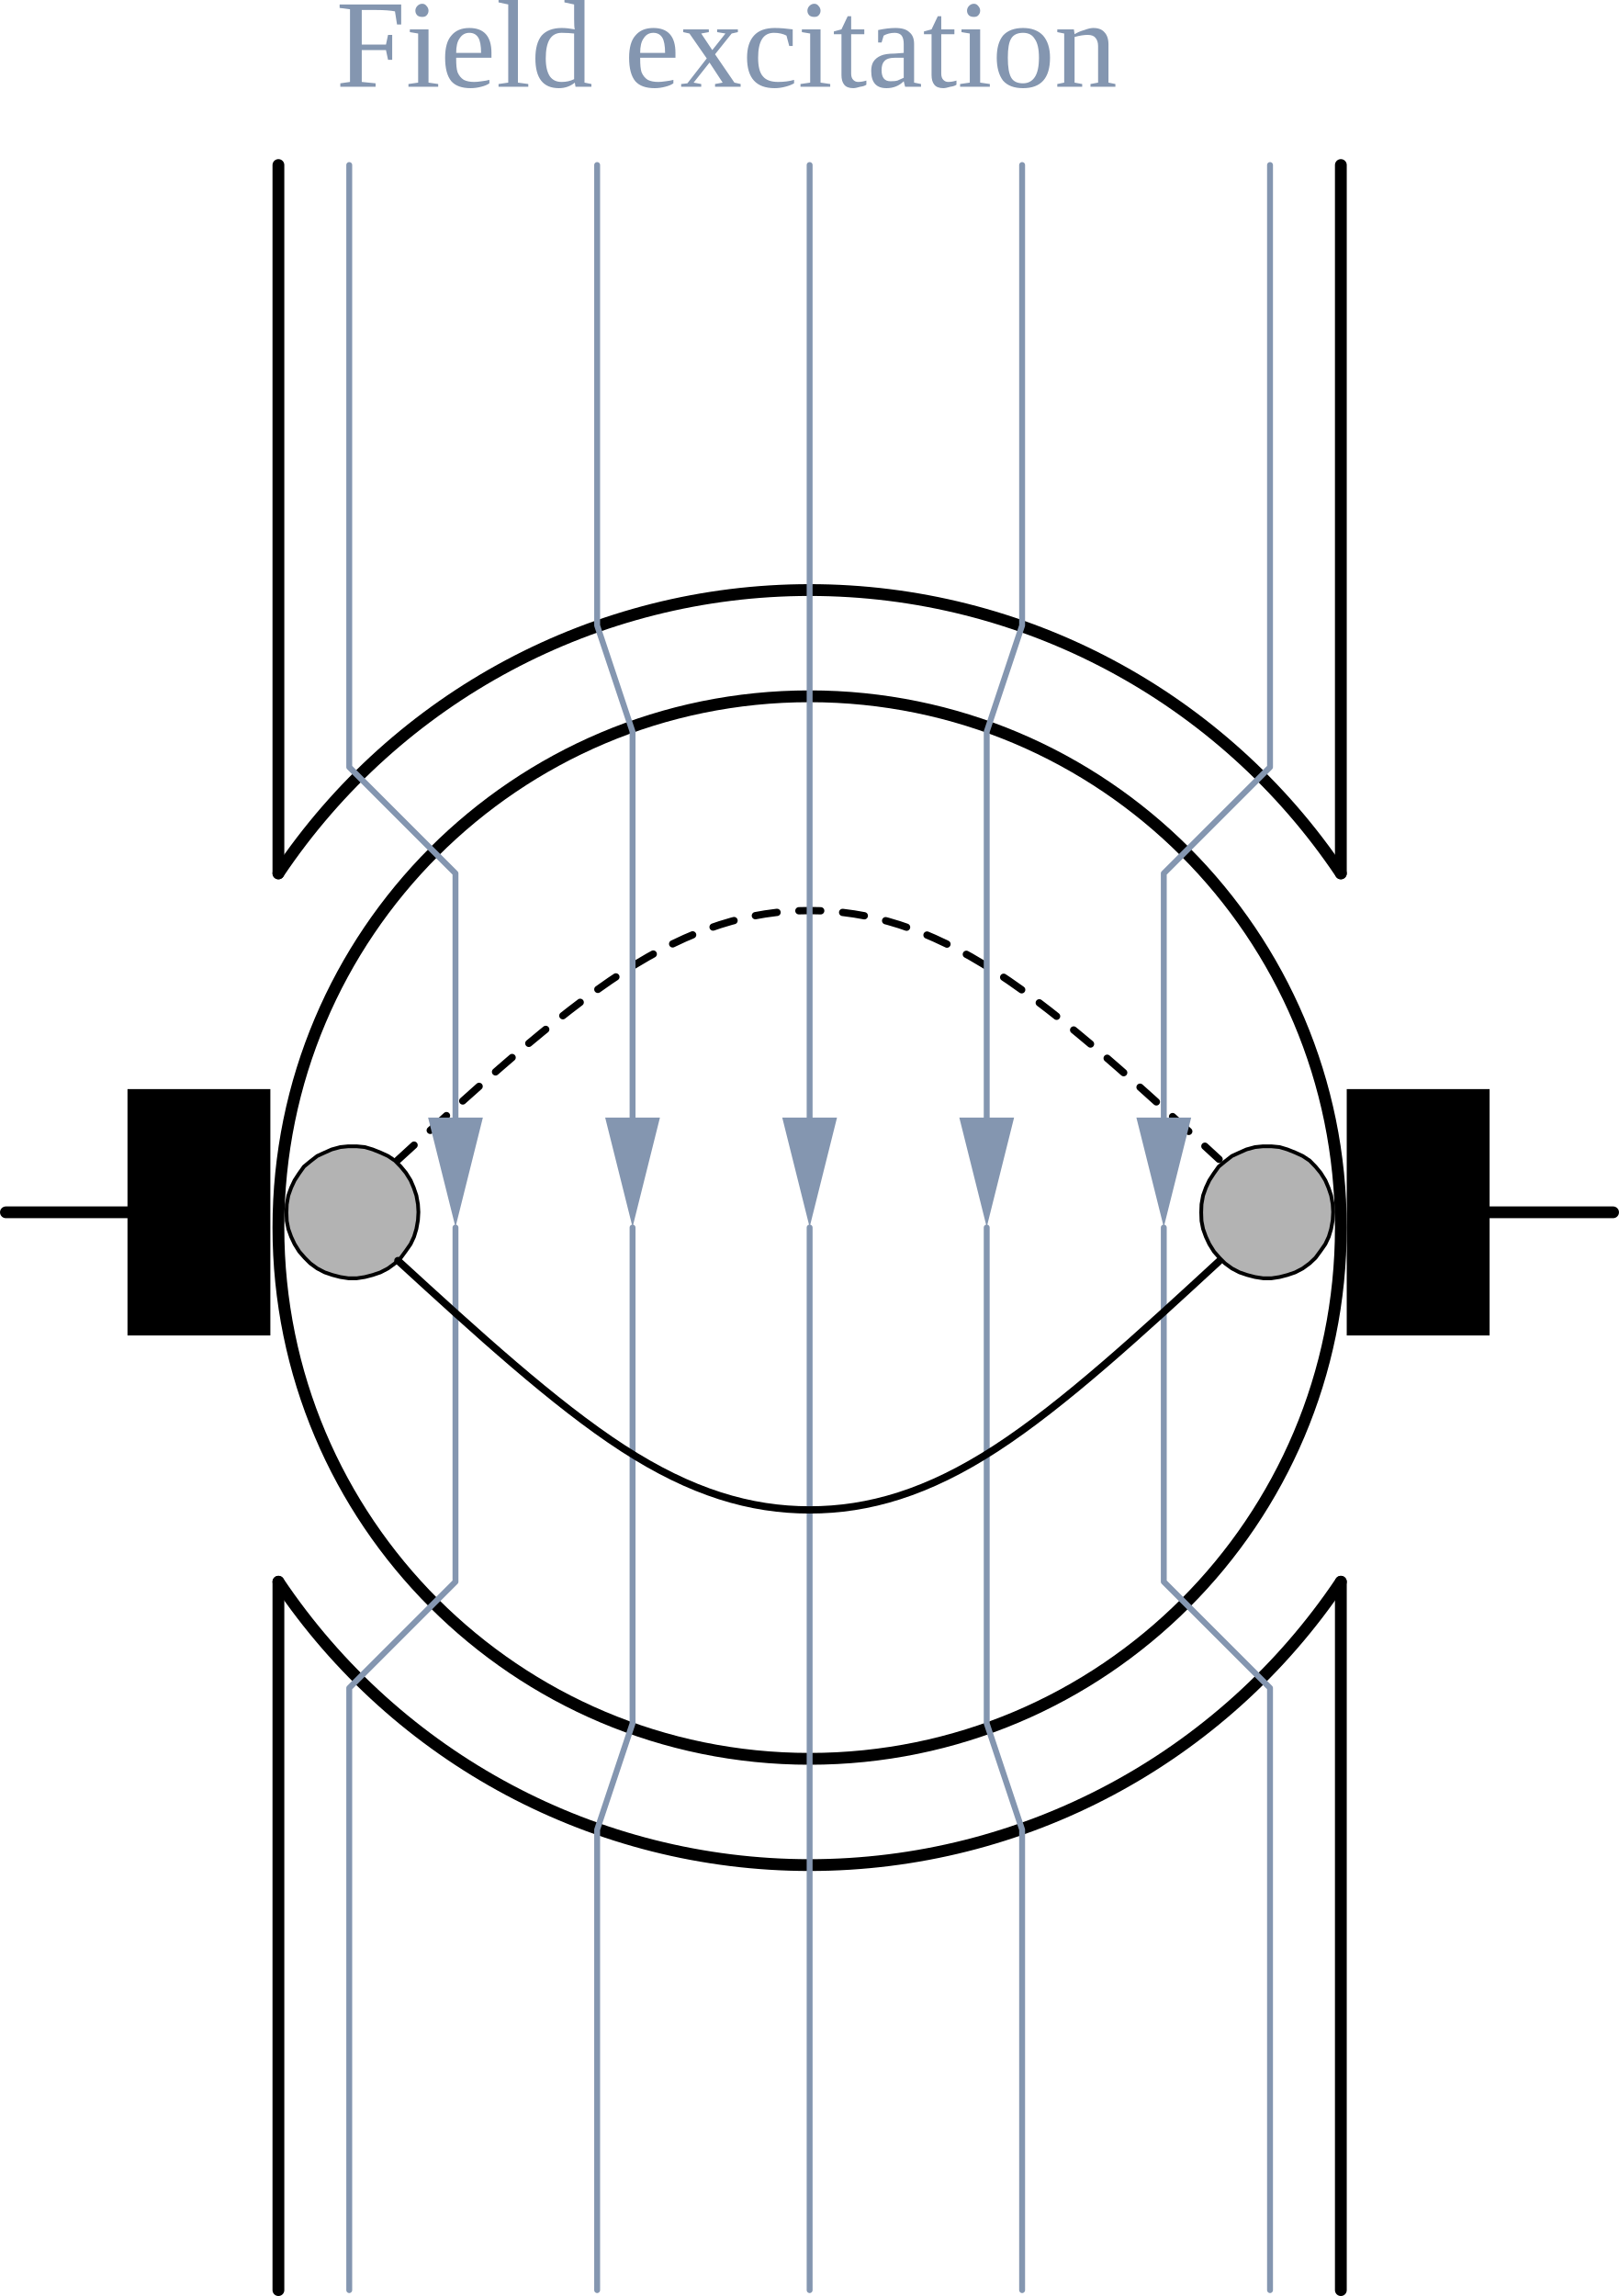
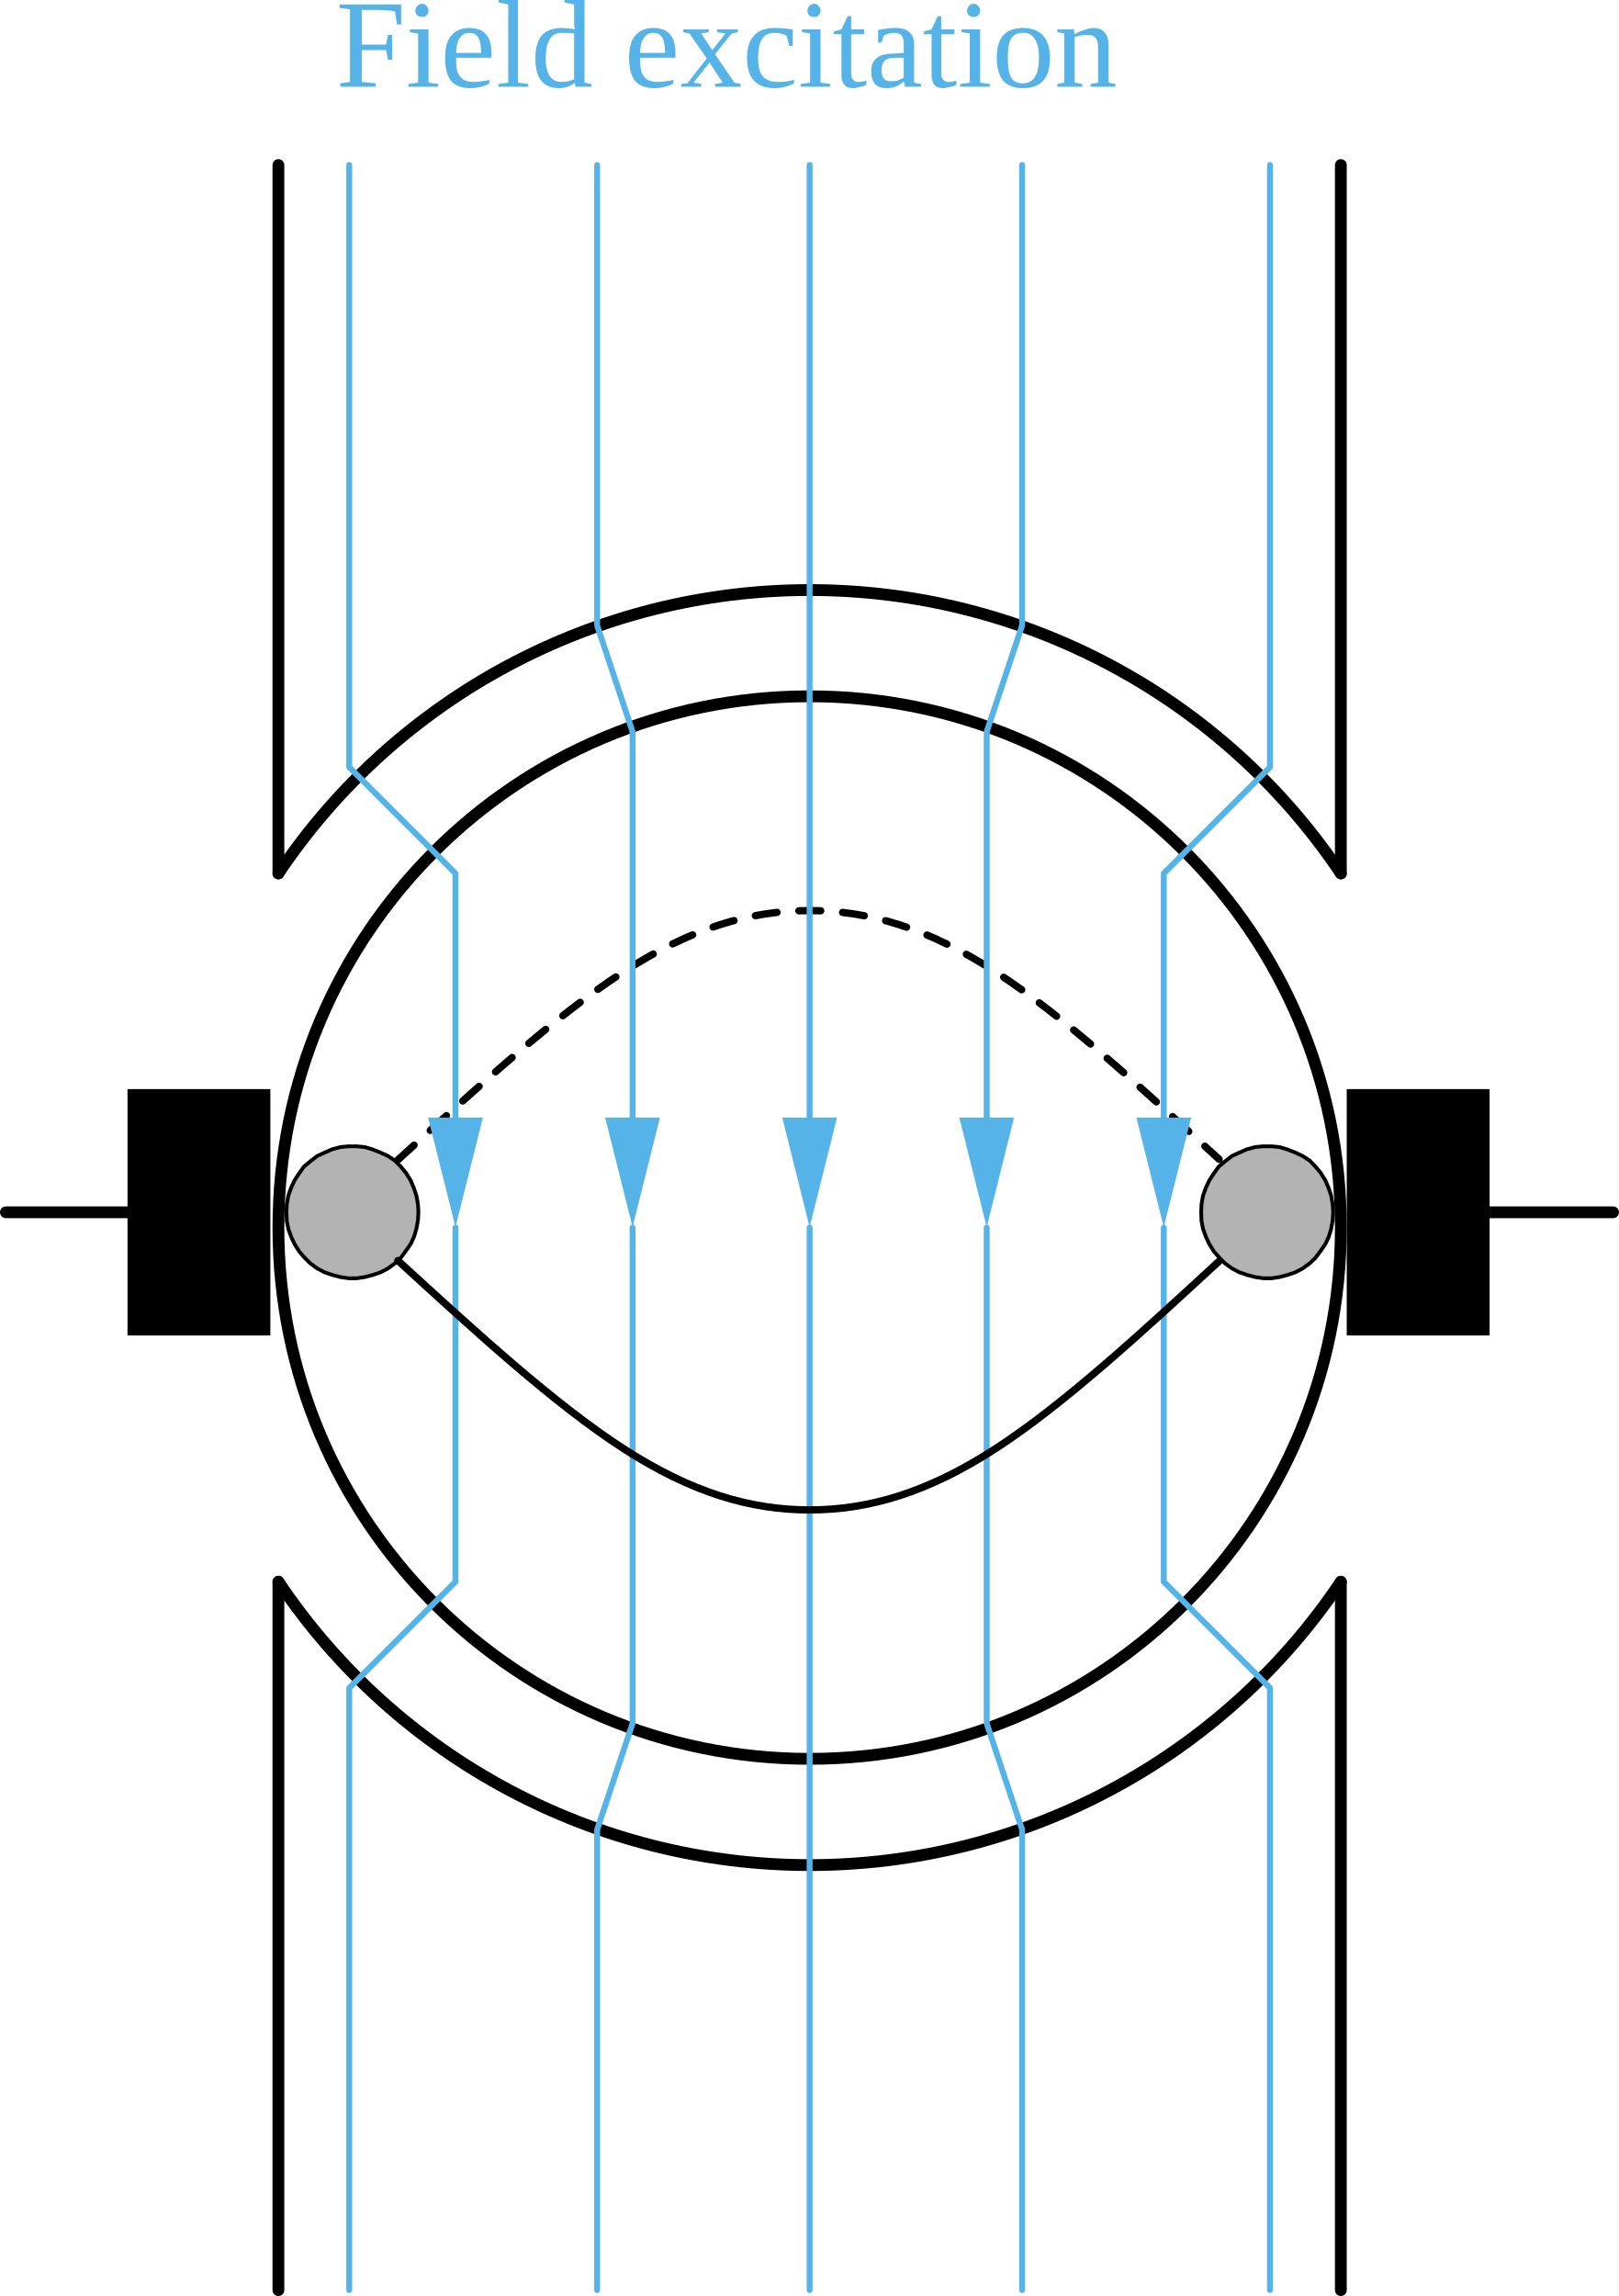
<svg xmlns="http://www.w3.org/2000/svg" width="36.57mm" height="51.859mm" viewBox="0 0 36.57 51.859" version="1.1" id="svg1">
  <defs id="defs1">
    <clipPath clipPathUnits="userSpaceOnUse" id="clipPath2">
      <path d="M 0,0 H 567 V 216 H 0 Z" transform="scale(10)" id="path2" />
    </clipPath>
    <clipPath clipPathUnits="userSpaceOnUse" id="clipPath3">
      <path d="M 0,0 H 5670 V 2160 H 0 Z m 4231.16,1033.32 5.05,-6.3 -76.22,-81.883 2.52,26.453 -26.46,3.152 z" clip-rule="evenodd" id="path3" />
    </clipPath>
    <clipPath clipPathUnits="userSpaceOnUse" id="clipPath4">
      <path d="M 0,0 H 567 V 216 H 0 Z" transform="scale(10)" id="path4" />
    </clipPath>
    <clipPath clipPathUnits="userSpaceOnUse" id="clipPath5">
      <path d="M 0,0 H 567 V 216 H 0 Z" transform="scale(10)" id="path5" />
    </clipPath>
    <clipPath clipPathUnits="userSpaceOnUse" id="clipPath7">
      <path d="M 0,0 H 5670 V 2160 H 0 Z m 1930.14,1306.7 v 8.82 l 90.07,14.48 v -37.79 z" clip-rule="evenodd" id="path7" />
    </clipPath>
    <clipPath clipPathUnits="userSpaceOnUse" id="clipPath8">
      <path d="M 0,0 H 567 V 216 H 0 Z" transform="scale(10)" id="path8" />
    </clipPath>
    <clipPath clipPathUnits="userSpaceOnUse" id="clipPath9">
      <path d="M 0,0 H 5670 V 2160 H 0 Z m 1930.14,1221.66 v 8.82 l 90.07,14.49 v -37.8 z" clip-rule="evenodd" id="path9" />
    </clipPath>
    <clipPath clipPathUnits="userSpaceOnUse" id="clipPath10">
      <path d="M 0,0 H 567 V 216 H 0 Z" transform="scale(10)" id="path10" />
    </clipPath>
    <clipPath clipPathUnits="userSpaceOnUse" id="clipPath11">
      <path d="M 0,0 H 567 V 216 H 0 Z" transform="scale(10)" id="path11" />
    </clipPath>
    <clipPath clipPathUnits="userSpaceOnUse" id="clipPath12">
      <path d="M 0,0 H 567 V 216 H 0 Z" transform="scale(10)" id="path12" />
    </clipPath>
    <clipPath clipPathUnits="userSpaceOnUse" id="clipPath13">
      <path d="M 0,0 H 5670 V 2160 H 0 Z m 1930.14,796.48 v 8.817 l 90.07,14.488 v -37.793 z" clip-rule="evenodd" id="path13" />
    </clipPath>
    <clipPath clipPathUnits="userSpaceOnUse" id="clipPath14">
      <path d="M 0,0 H 567 V 216 H 0 Z" transform="scale(10)" id="path14" />
    </clipPath>
    <clipPath clipPathUnits="userSpaceOnUse" id="clipPath15">
      <path d="M 0,0 H 5670 V 2160 H 0 Z m 1930.14,881.516 v 8.816 l 90.07,14.488 v -37.793 z" clip-rule="evenodd" id="path15" />
    </clipPath>
    <clipPath clipPathUnits="userSpaceOnUse" id="clipPath16">
      <path d="M 0,0 H 567 V 216 H 0 Z" transform="scale(10)" id="path16" />
    </clipPath>
    <clipPath clipPathUnits="userSpaceOnUse" id="clipPath17">
      <path d="M 0,0 H 567 V 216 H 0 Z" transform="scale(10)" id="path17" />
    </clipPath>
    <clipPath clipPathUnits="userSpaceOnUse" id="clipPath18">
      <path d="M 0,0 H 567 V 216 H 0 Z" transform="scale(10)" id="path18" />
    </clipPath>
    <clipPath clipPathUnits="userSpaceOnUse" id="clipPath19">
      <path d="M 0,0 H 567 V 216 H 0 Z" transform="scale(10)" id="path19" />
    </clipPath>
    <clipPath clipPathUnits="userSpaceOnUse" id="clipPath20">
      <path d="M 0,0 H 567 V 216 H 0 Z" transform="scale(10)" id="path20" />
    </clipPath>
    <clipPath clipPathUnits="userSpaceOnUse" id="clipPath21">
      <path d="M 0,0 H 567 V 216 H 0 Z" transform="scale(10)" id="path21" />
    </clipPath>
    <clipPath clipPathUnits="userSpaceOnUse" id="clipPath22">
      <path d="M 0,0 H 567 V 216 H 0 Z" transform="scale(10)" id="path22" />
    </clipPath>
    <clipPath clipPathUnits="userSpaceOnUse" id="clipPath23">
      <path d="M 0,0 H 567 V 216 H 0 Z" transform="scale(10)" id="path23" />
    </clipPath>
    <clipPath clipPathUnits="userSpaceOnUse" id="clipPath24">
      <path d="M 0,0 H 567 V 216 H 0 Z" transform="scale(10)" id="path24" />
    </clipPath>
    <clipPath clipPathUnits="userSpaceOnUse" id="clipPath25">
      <path d="M 0,0 H 567 V 216 H 0 Z" transform="scale(10)" id="path25" />
    </clipPath>
    <clipPath clipPathUnits="userSpaceOnUse" id="clipPath26">
      <path d="M 0,0 H 567 V 216 H 0 Z" transform="scale(10)" id="path26" />
    </clipPath>
    <clipPath clipPathUnits="userSpaceOnUse" id="clipPath27">
      <path d="M 0,0 H 567 V 216 H 0 Z" transform="scale(10)" id="path27" />
    </clipPath>
    <clipPath clipPathUnits="userSpaceOnUse" id="clipPath28">
      <path d="M 0,0 H 567 V 216 H 0 Z" transform="scale(10)" id="path28" />
    </clipPath>
    <clipPath clipPathUnits="userSpaceOnUse" id="clipPath29">
      <path d="M 0,0 H 567 V 216 H 0 Z" transform="scale(10)" id="path29" />
    </clipPath>
    <clipPath clipPathUnits="userSpaceOnUse" id="clipPath30">
      <path d="M 0,0 H 567 V 216 H 0 Z" transform="scale(10)" id="path30" />
    </clipPath>
    <clipPath clipPathUnits="userSpaceOnUse" id="clipPath31">
      <path d="M 0,0 H 567 V 216 H 0 Z" transform="scale(10)" id="path31" />
    </clipPath>
    <clipPath clipPathUnits="userSpaceOnUse" id="clipPath32">
      <path d="M 0,0 H 567 V 216 H 0 Z" transform="scale(10)" id="path32" />
    </clipPath>
    <clipPath clipPathUnits="userSpaceOnUse" id="clipPath33">
      <path d="M 0,0 H 567 V 216 H 0 Z" transform="scale(10)" id="path33" />
    </clipPath>
    <clipPath clipPathUnits="userSpaceOnUse" id="clipPath34">
      <path d="M 0,0 H 567 V 216 H 0 Z" transform="scale(10)" id="path34" />
    </clipPath>
    <clipPath clipPathUnits="userSpaceOnUse" id="clipPath35">
      <path d="M 0,0 H 567 V 216 H 0 Z" transform="scale(10)" id="path35" />
    </clipPath>
    <clipPath clipPathUnits="userSpaceOnUse" id="clipPath36">
      <path d="M 0,0 H 567 V 216 H 0 Z" transform="scale(10)" id="path36" />
    </clipPath>
    <clipPath clipPathUnits="userSpaceOnUse" id="clipPath37">
      <path d="M 0,0 H 567 V 216 H 0 Z" transform="scale(10)" id="path37" />
    </clipPath>
    <clipPath clipPathUnits="userSpaceOnUse" id="clipPath38">
      <path d="M 0,0 H 567 V 216 H 0 Z" transform="scale(10)" id="path38" />
    </clipPath>
    <clipPath clipPathUnits="userSpaceOnUse" id="clipPath39">
      <path d="M 0,0 H 567 V 216 H 0 Z" transform="scale(10)" id="path39" />
    </clipPath>
    <clipPath clipPathUnits="userSpaceOnUse" id="clipPath40">
      <path d="M 0,0 H 567 V 216 H 0 Z" transform="scale(10)" id="path40" />
    </clipPath>
    <clipPath clipPathUnits="userSpaceOnUse" id="clipPath41">
      <path d="M 0,0 H 567 V 216 H 0 Z" transform="scale(10)" id="path41" />
    </clipPath>
    <clipPath clipPathUnits="userSpaceOnUse" id="clipPath42">
      <path d="M 0,0 H 567 V 216 H 0 Z" transform="scale(10)" id="path42" />
    </clipPath>
    <clipPath clipPathUnits="userSpaceOnUse" id="clipPath43">
      <path d="M 0,0 H 567 V 216 H 0 Z" transform="scale(10)" id="path43" />
    </clipPath>
    <clipPath clipPathUnits="userSpaceOnUse" id="clipPath44">
      <path d="M 0,0 H 567 V 216 H 0 Z" transform="scale(10)" id="path44" />
    </clipPath>
    <clipPath clipPathUnits="userSpaceOnUse" id="clipPath45">
      <path d="M 0,0 H 567 V 216 H 0 Z" transform="scale(10)" id="path45" />
    </clipPath>
    <clipPath clipPathUnits="userSpaceOnUse" id="clipPath46">
      <path d="M 0,0 H 567 V 216 H 0 Z" transform="scale(10)" id="path46" />
    </clipPath>
    <clipPath clipPathUnits="userSpaceOnUse" id="clipPath47">
      <path d="M 0,0 H 567 V 216 H 0 Z" transform="scale(10)" id="path47" />
    </clipPath>
    <clipPath clipPathUnits="userSpaceOnUse" id="clipPath48">
      <path d="M 0,0 H 567 V 216 H 0 Z" transform="scale(10)" id="path48" />
    </clipPath>
    <clipPath clipPathUnits="userSpaceOnUse" id="clipPath49">
      <path d="M 0,0 H 567 V 216 H 0 Z" transform="scale(10)" id="path49" />
    </clipPath>
    <clipPath clipPathUnits="userSpaceOnUse" id="clipPath50">
      <path d="M 0,0 H 567 V 216 H 0 Z" transform="scale(10)" id="path50" />
    </clipPath>
    <clipPath clipPathUnits="userSpaceOnUse" id="clipPath51">
      <path d="M 0,0 H 567 V 216 H 0 Z" transform="scale(10)" id="path51" />
    </clipPath>
    <clipPath clipPathUnits="userSpaceOnUse" id="clipPath52">
      <path d="M 0,0 H 567 V 216 H 0 Z" transform="scale(10)" id="path52" />
    </clipPath>
    <clipPath clipPathUnits="userSpaceOnUse" id="clipPath53">
      <path d="M 0,0 H 567 V 216 H 0 Z" transform="scale(10)" id="path53" />
    </clipPath>
    <clipPath clipPathUnits="userSpaceOnUse" id="clipPath54">
      <path d="M 0,0 H 567 V 216 H 0 Z" transform="scale(10)" id="path54" />
    </clipPath>
    <clipPath clipPathUnits="userSpaceOnUse" id="clipPath55">
      <path d="M 0,0 H 567 V 216 H 0 Z" transform="scale(10)" id="path55" />
    </clipPath>
    <clipPath clipPathUnits="userSpaceOnUse" id="clipPath56">
      <path d="M 0,0 H 567 V 216 H 0 Z" transform="scale(10)" id="path56" />
    </clipPath>
    <clipPath clipPathUnits="userSpaceOnUse" id="clipPath57">
      <path d="M 0,0 H 567 V 216 H 0 Z" transform="scale(10)" id="path57" />
    </clipPath>
    <clipPath clipPathUnits="userSpaceOnUse" id="clipPath58">
      <path d="M 0,0 H 567 V 216 H 0 Z" transform="scale(10)" id="path58" />
    </clipPath>
    <clipPath clipPathUnits="userSpaceOnUse" id="clipPath59">
      <path d="M 0,0 H 567 V 216 H 0 Z" transform="scale(10)" id="path59" />
    </clipPath>
    <clipPath clipPathUnits="userSpaceOnUse" id="clipPath60">
      <path d="M 0,0 H 5670 V 2160 H 0 Z m 2950.58,2024.15 h 8.82 l 14.49,-90.07 h -37.8 z" clip-rule="evenodd" id="path60" />
    </clipPath>
    <clipPath clipPathUnits="userSpaceOnUse" id="clipPath61">
      <path d="M 0,0 H 567 V 216 H 0 Z" transform="scale(10)" id="path61" />
    </clipPath>
    <clipPath clipPathUnits="userSpaceOnUse" id="clipPath62">
      <path d="M 0,0 H 5670 V 2160 H 0 Z m 5652.22,1032.06 v -8.82 l -90.08,-14.49 v 37.8 z" clip-rule="evenodd" id="path62" />
    </clipPath>
    <clipPath clipPathUnits="userSpaceOnUse" id="clipPath63">
      <path d="M 0,0 H 567 V 216 H 0 Z" transform="scale(10)" id="path63" />
    </clipPath>
    <clipPath clipPathUnits="userSpaceOnUse" id="clipPath64">
      <path d="M 0,0 H 567 V 216 H 0 Z" transform="scale(10)" id="path64" />
    </clipPath>
    <clipPath clipPathUnits="userSpaceOnUse" id="clipPath65">
      <path d="M 0,0 H 567 V 216 H 0 Z" transform="scale(10)" id="path65" />
    </clipPath>
    <clipPath clipPathUnits="userSpaceOnUse" id="clipPath66">
      <path d="M 0,0 H 567 V 216 H 0 Z" transform="scale(10)" id="path66" />
    </clipPath>
    <clipPath clipPathUnits="userSpaceOnUse" id="clipPath67">
      <path d="M 0,0 H 567 V 216 H 0 Z" transform="scale(10)" id="path67" />
    </clipPath>
    <clipPath clipPathUnits="userSpaceOnUse" id="clipPath68">
      <path d="M 0,0 H 567 V 216 H 0 Z" transform="scale(10)" id="path68" />
    </clipPath>
    <clipPath clipPathUnits="userSpaceOnUse" id="clipPath69">
      <path d="M 0,0 H 5670 V 2160 H 0 Z m 2837.2,947.023 h 8.82 l 14.48,-90.074 h -37.79 z" clip-rule="evenodd" id="path69" />
    </clipPath>
    <clipPath clipPathUnits="userSpaceOnUse" id="clipPath70">
      <path d="M 0,0 H 567 V 216 H 0 Z" transform="scale(10)" id="path70" />
    </clipPath>
    <clipPath clipPathUnits="userSpaceOnUse" id="clipPath71">
      <path d="M 0,0 H 5670 V 2160 H 0 Z m 2846.02,1023.24 h -8.82 l -14.49,90.08 h 37.79 z" clip-rule="evenodd" id="path71" />
    </clipPath>
    <clipPath clipPathUnits="userSpaceOnUse" id="clipPath72">
      <path d="M 0,0 H 567 V 216 H 0 Z" transform="scale(10)" id="path72" />
    </clipPath>
    <clipPath clipPathUnits="userSpaceOnUse" id="clipPath73">
      <path d="M 0,0 H 5670 V 2160 H 0 Z m 4339.51,201.223 v 8.82 l 90.08,14.488 v -37.797 z" clip-rule="evenodd" id="path73" />
    </clipPath>
    <clipPath clipPathUnits="userSpaceOnUse" id="clipPath74">
      <path d="M 0,0 H 567 V 216 H 0 Z" transform="scale(10)" id="path74" />
    </clipPath>
    <clipPath clipPathUnits="userSpaceOnUse" id="clipPath75">
      <path d="M 0,0 H 5670 V 2160 H 0 Z m 2950.58,201.223 v 8.82 l 90.08,14.488 v -37.797 z m 1284.37,8.82 v -8.82 l -90.08,-14.489 v 37.797 z" clip-rule="evenodd" id="path75" />
    </clipPath>
    <clipPath clipPathUnits="userSpaceOnUse" id="clipPath76">
      <path d="M 0,0 H 567 V 216 H 0 Z" transform="scale(10)" id="path76" />
    </clipPath>
    <clipPath clipPathUnits="userSpaceOnUse" id="clipPath77">
      <path d="M 0,0 H 567 V 216 H 0 Z" transform="scale(10)" id="path77" />
    </clipPath>
    <clipPath clipPathUnits="userSpaceOnUse" id="clipPath78">
      <path d="M 0,0 H 567 V 216 H 0 Z" transform="scale(10)" id="path78" />
    </clipPath>
    <clipPath clipPathUnits="userSpaceOnUse" id="clipPath79">
      <path d="M 0,0 H 567 V 216 H 0 Z" transform="scale(10)" id="path79" />
    </clipPath>
    <clipPath clipPathUnits="userSpaceOnUse" id="clipPath80">
      <path d="M 0,0 H 567 V 216 H 0 Z" transform="scale(10)" id="path80" />
    </clipPath>
    <clipPath clipPathUnits="userSpaceOnUse" id="clipPath81">
      <path d="M 0,0 H 5670 V 2160 H 0 Z m 238.23,1051.59 h -8.82 l -14.488,90.07 h 37.797 z" clip-rule="evenodd" id="path81" />
    </clipPath>
    <clipPath clipPathUnits="userSpaceOnUse" id="clipPath82">
      <path d="M 0,0 H 567 V 216 H 0 Z" transform="scale(10)" id="path82" />
    </clipPath>
    <clipPath clipPathUnits="userSpaceOnUse" id="clipPath83">
      <path d="M 0,0 H 5670 V 2160 H 0 Z m 379.957,1051.59 h -8.82 l -14.485,90.07 h 37.793 z" clip-rule="evenodd" id="path83" />
    </clipPath>
    <clipPath clipPathUnits="userSpaceOnUse" id="clipPath84">
      <path d="M 0,0 H 567 V 216 H 0 Z" transform="scale(10)" id="path84" />
    </clipPath>
    <clipPath clipPathUnits="userSpaceOnUse" id="clipPath85">
      <path d="M 0,0 H 5670 V 2160 H 0 Z m 521.684,1051.59 h -8.817 l -14.488,90.07 h 37.793 z" clip-rule="evenodd" id="path85" />
    </clipPath>
    <clipPath clipPathUnits="userSpaceOnUse" id="clipPath86">
      <path d="M 0,0 H 567 V 216 H 0 Z" transform="scale(10)" id="path86" />
    </clipPath>
    <clipPath clipPathUnits="userSpaceOnUse" id="clipPath87">
      <path d="M 0,0 H 5670 V 2160 H 0 Z m 663.41,1051.59 h -8.816 l -14.489,90.07 h 37.793 z" clip-rule="evenodd" id="path87" />
    </clipPath>
    <clipPath clipPathUnits="userSpaceOnUse" id="clipPath88">
      <path d="M 0,0 H 567 V 216 H 0 Z" transform="scale(10)" id="path88" />
    </clipPath>
    <clipPath clipPathUnits="userSpaceOnUse" id="clipPath89">
      <path d="M 0,0 H 5670 V 2160 H 0 Z m 805.141,1051.59 h -8.821 l -14.488,90.07 h 37.797 z" clip-rule="evenodd" id="path89" />
    </clipPath>
    <clipPath clipPathUnits="userSpaceOnUse" id="clipPath90">
      <path d="M 0,0 H 567 V 216 H 0 Z" transform="scale(10)" id="path90" />
    </clipPath>
    <clipPath clipPathUnits="userSpaceOnUse" id="clipPath91">
      <path d="M 0,0 H 567 V 216 H 0 Z" transform="scale(10)" id="path91" />
    </clipPath>
    <clipPath clipPathUnits="userSpaceOnUse" id="clipPath92">
      <path d="M 0,0 H 567 V 216 H 0 Z" transform="scale(10)" id="path92" />
    </clipPath>
    <clipPath clipPathUnits="userSpaceOnUse" id="clipPath93">
      <path d="M 0,0 H 567 V 216 H 0 Z" transform="scale(10)" id="path93" />
    </clipPath>
    <clipPath clipPathUnits="userSpaceOnUse" id="clipPath94">
      <path d="M 0,0 H 567 V 216 H 0 Z" transform="scale(10)" id="path94" />
    </clipPath>
    <clipPath clipPathUnits="userSpaceOnUse" id="clipPath95">
      <path d="M 0,0 H 5670 V 2160 H 0 Z m 1930.14,1136.63 v 8.81 l 90.07,14.49 v -37.79 z" clip-rule="evenodd" id="path95" />
    </clipPath>
    <clipPath clipPathUnits="userSpaceOnUse" id="clipPath96">
      <path d="M 0,0 H 567 V 216 H 0 Z" transform="scale(10)" id="path96" />
    </clipPath>
    <clipPath clipPathUnits="userSpaceOnUse" id="clipPath97">
      <path d="M 0,0 H 5670 V 2160 H 0 Z m 1930.14,970.332 v 8.816 l 90.07,14.489 v -37.793 z" clip-rule="evenodd" id="path97" />
    </clipPath>
    <clipPath clipPathUnits="userSpaceOnUse" id="clipPath98">
      <path d="M 0,0 H 567 V 216 H 0 Z" transform="scale(10)" id="path98" />
    </clipPath>
    <clipPath clipPathUnits="userSpaceOnUse" id="clipPath99">
      <path d="M 0,0 H 567 V 216 H 0 Z" transform="scale(10)" id="path99" />
    </clipPath>
    <clipPath clipPathUnits="userSpaceOnUse" id="clipPath100">
      <path d="M 0,0 H 567 V 216 H 0 Z" transform="scale(10)" id="path100" />
    </clipPath>
    <clipPath clipPathUnits="userSpaceOnUse" id="clipPath101">
      <path d="M 0,0 H 567 V 216 H 0 Z" transform="scale(10)" id="path101" />
    </clipPath>
    <clipPath clipPathUnits="userSpaceOnUse" id="clipPath102">
      <path d="M 0,0 H 5670 V 2160 H 0 Z m 1930.14,1051.59 v 8.82 l 90.07,14.48 v -37.79 z" clip-rule="evenodd" id="path102" />
    </clipPath>
    <clipPath clipPathUnits="userSpaceOnUse" id="clipPath103">
      <path d="M 0,0 H 567 V 216 H 0 Z" transform="scale(10)" id="path103" />
    </clipPath>
    <clipPath clipPathUnits="userSpaceOnUse" id="clipPath104">
      <path d="M 0,0 H 567 V 216 H 0 Z" transform="scale(10)" id="path104" />
    </clipPath>
    <clipPath clipPathUnits="userSpaceOnUse" id="clipPath105">
      <path d="M 0,0 H 567 V 216 H 0 Z" transform="scale(10)" id="path105" />
    </clipPath>
    <clipPath clipPathUnits="userSpaceOnUse" id="clipPath106">
      <path d="M 0,0 H 567 V 216 H 0 Z" transform="scale(10)" id="path106" />
    </clipPath>
    <clipPath clipPathUnits="userSpaceOnUse" id="clipPath107">
      <path d="M 0,0 H 567 V 216 H 0 Z" transform="scale(10)" id="path107" />
    </clipPath>
    <clipPath clipPathUnits="userSpaceOnUse" id="clipPath108">
      <path d="M 0,0 H 567 V 216 H 0 Z" transform="scale(10)" id="path108" />
    </clipPath>
    <clipPath clipPathUnits="userSpaceOnUse" id="clipPath109">
      <path d="M 0,0 H 567 V 216 H 0 Z" transform="scale(10)" id="path109" />
    </clipPath>
    <clipPath clipPathUnits="userSpaceOnUse" id="clipPath110">
      <path d="M 0,0 H 567 V 216 H 0 Z" transform="scale(10)" id="path110" />
    </clipPath>
    <clipPath clipPathUnits="userSpaceOnUse" id="clipPath111">
      <path d="M 0,0 H 567 V 216 H 0 Z" transform="scale(10)" id="path111" />
    </clipPath>
    <clipPath clipPathUnits="userSpaceOnUse" id="clipPath1">
      <g id="g2" style="stroke-width:1">
        <path d="M 23.151,126.858 H 183.171 V 65.898 H 23.151 Z" id="path1" style="stroke-width:1" />
      </g>
    </clipPath>
    <clipPath clipPathUnits="userSpaceOnUse" id="clipPath112">
      <g id="g229" style="stroke-width:1">
        <path d="M 23.151,126.858 H 183.171 V 65.898 H 23.151 Z" id="path229" style="stroke-width:1" />
      </g>
    </clipPath>
    <clipPath clipPathUnits="userSpaceOnUse" id="clipPath230">
      <g id="g231" style="stroke-width:1">
        <path d="M 23.151,126.858 H 183.171 V 65.898 H 23.151 Z" id="path230" style="stroke-width:1" />
      </g>
    </clipPath>
    <clipPath clipPathUnits="userSpaceOnUse" id="clipPath231">
      <g id="g232" style="stroke-width:1">
        <path d="M 23.151,126.858 H 183.171 V 65.898 H 23.151 Z" id="path231" style="stroke-width:1" />
      </g>
    </clipPath>
    <clipPath clipPathUnits="userSpaceOnUse" id="clipPath232">
      <g id="g233" style="stroke-width:1">
        <path d="M 23.151,126.858 H 183.171 V 65.898 H 23.151 Z" id="path232" style="stroke-width:1" />
      </g>
    </clipPath>
    <clipPath clipPathUnits="userSpaceOnUse" id="clipPath233">
      <g id="g234" style="stroke-width:1">
        <path d="M 23.151,126.858 H 183.171 V 65.898 H 23.151 Z" id="path233" style="stroke-width:1" />
      </g>
    </clipPath>
    <clipPath clipPathUnits="userSpaceOnUse" id="clipPath234">
      <g id="g235" style="stroke-width:1">
        <path d="M 23.151,126.858 H 183.171 V 65.898 H 23.151 Z" id="path234" style="stroke-width:1" />
      </g>
    </clipPath>
  </defs>
  <g id="layer1" transform="translate(-19.46113,-69.32901)">
    <path style="fill:none;fill-opacity:1;fill-rule:evenodd;stroke:#000000;stroke-width:0.165;stroke-linecap:round;stroke-miterlimit:3.9;stroke-dasharray:0.495, 0.495;stroke-dashoffset:0;stroke-opacity:1" d="m 28.449,97.801 c 1.767,1.618 3.534,3.236 5.084,4.24 1.55,1.004 2.883,1.392 4.217,1.392 1.333,0 2.667,-0.389 4.208,-1.39 1.541,-1.001 3.291,-2.615 5.041,-4.228" id="path117-0" transform="matrix(1,0,0,-1,-2.4761296e-7,193.3289)" />
    <path d="m 92.098,1339.46 c 95.074,141.72 254.519,226.75 425.175,226.75 170.661,0 330.106,-85.03 425.18,-226.75" style="fill:none;stroke:#000000;stroke-width:9.448;stroke-linecap:round;stroke-linejoin:bevel;stroke-miterlimit:10;stroke-dasharray:none;stroke-opacity:1" transform="matrix(0.02822222,0,0,-0.02822222,23.1509,126.8582)" clip-path="url(#clipPath19)" id="path134" />
    <path d="M 92.098,772.539 C 187.172,630.816 346.617,545.777 517.273,545.777 c 170.661,0 330.106,85.039 425.18,226.762" style="fill:none;stroke:#000000;stroke-width:9.448;stroke-linecap:round;stroke-linejoin:bevel;stroke-miterlimit:10;stroke-dasharray:none;stroke-opacity:1" transform="matrix(0.02822222,0,0,-0.02822222,23.1509,126.8582)" clip-path="url(#clipPath20)" id="path135" />
    <path d="m 942.457,1056 c 0,-234.824 -190.363,-425.184 -425.184,-425.184 -234.82,0 -425.179,190.36 -425.179,425.184 0,234.82 190.359,425.18 425.179,425.18 234.821,0 425.184,-190.36 425.184,-425.18 z" style="fill:none;stroke:#000000;stroke-width:9.448;stroke-linecap:round;stroke-linejoin:bevel;stroke-miterlimit:10;stroke-dasharray:none;stroke-opacity:1" transform="matrix(0.02822222,0,0,-0.02822222,23.1509,126.8582)" clip-path="url(#clipPath23)" id="path138" />
    <path d="M 92.094,772.543 V 205.633" style="fill:none;stroke:#000000;stroke-width:9.448;stroke-linecap:round;stroke-linejoin:round;stroke-miterlimit:10;stroke-dasharray:none;stroke-opacity:1" transform="matrix(0.02822222,0,0,-0.02822222,23.1509,126.8582)" clip-path="url(#clipPath37)" id="path152" />
    <path d="M 942.457,772.543 V 205.633" style="fill:none;stroke:#000000;stroke-width:9.448;stroke-linecap:round;stroke-linejoin:round;stroke-miterlimit:10;stroke-dasharray:none;stroke-opacity:1" transform="matrix(0.02822222,0,0,-0.02822222,23.1509,126.8582)" clip-path="url(#clipPath38)" id="path153" />
    <path d="M 92.094,1906.36 V 1339.45" style="fill:none;stroke:#000000;stroke-width:9.448;stroke-linecap:round;stroke-linejoin:round;stroke-miterlimit:10;stroke-dasharray:none;stroke-opacity:1" transform="matrix(0.02822222,0,0,-0.02822222,23.1509,126.8582)" clip-path="url(#clipPath39)" id="path154" />
    <path d="M 942.457,1906.36 V 1339.45" style="fill:none;stroke:#000000;stroke-width:9.448;stroke-linecap:round;stroke-linejoin:round;stroke-miterlimit:10;stroke-dasharray:none;stroke-opacity:1" transform="matrix(0.02822222,0,0,-0.02822222,23.1509,126.8582)" clip-path="url(#clipPath40)" id="path155" />
-     <path d="m 148.785,205.633 v 481.875 l 85.035,85.035 V 1056" style="fill:none;stroke:#8496b0;stroke-width:4.724;stroke-linecap:round;stroke-linejoin:round;stroke-miterlimit:10;stroke-dasharray:none;stroke-opacity:1" transform="matrix(0.02822222,0,0,-0.02822222,23.1509,126.8582)" clip-path="url(#clipPath80)" id="path195" />
-     <path d="m 148.785,1906.36 v -481.87 l 85.035,-85.04 V 1056" style="fill:none;stroke:#8496b0;stroke-width:4.724;stroke-linecap:round;stroke-linejoin:round;stroke-miterlimit:10;stroke-dasharray:none;stroke-opacity:1" transform="matrix(0.02822222,0,0,-0.02822222,23.1509,126.8582)" clip-path="url(#clipPath81)" id="path196" />
-     <path d="m 214.922,1141.66 18.898,-75.59 18.899,75.59 z" style="fill:#8496b0;fill-opacity:1;fill-rule:evenodd;stroke:#8496b0;stroke-width:4.724;stroke-linecap:butt;stroke-linejoin:miter;stroke-miterlimit:10;stroke-dasharray:none;stroke-opacity:1" transform="matrix(0.02822222,0,0,-0.02822222,23.1509,126.8582)" clip-path="url(#clipPath82)" id="path197" />
-     <path d="m 347.203,1906.36 v -368.49 l 28.344,-85.03 V 1056" style="fill:none;stroke:#8496b0;stroke-width:4.724;stroke-linecap:round;stroke-linejoin:round;stroke-miterlimit:10;stroke-dasharray:none;stroke-opacity:1" transform="matrix(0.02822222,0,0,-0.02822222,23.1509,126.8582)" clip-path="url(#clipPath83)" id="path198" />
-     <path d="m 356.652,1141.66 18.895,-75.59 18.898,75.59 z" style="fill:#8496b0;fill-opacity:1;fill-rule:evenodd;stroke:#8496b0;stroke-width:4.724;stroke-linecap:butt;stroke-linejoin:miter;stroke-miterlimit:10;stroke-dasharray:none;stroke-opacity:1" transform="matrix(0.02822222,0,0,-0.02822222,23.1509,126.8582)" clip-path="url(#clipPath84)" id="path199" />
-     <path d="M 517.273,1906.36 V 1056" style="fill:none;stroke:#8496b0;stroke-width:4.724;stroke-linecap:round;stroke-linejoin:round;stroke-miterlimit:10;stroke-dasharray:none;stroke-opacity:1" transform="matrix(0.02822222,0,0,-0.02822222,23.1509,126.8582)" clip-path="url(#clipPath85)" id="path200" />
-     <path d="m 498.379,1141.66 18.894,-75.59 18.899,75.59 z" style="fill:#8496b0;fill-opacity:1;fill-rule:evenodd;stroke:#8496b0;stroke-width:4.724;stroke-linecap:butt;stroke-linejoin:miter;stroke-miterlimit:10;stroke-dasharray:none;stroke-opacity:1" transform="matrix(0.02822222,0,0,-0.02822222,23.1509,126.8582)" clip-path="url(#clipPath86)" id="path201" />
-     <path d="m 687.348,1906.36 v -368.49 l -28.344,-85.03 V 1056" style="fill:none;stroke:#8496b0;stroke-width:4.724;stroke-linecap:round;stroke-linejoin:round;stroke-miterlimit:10;stroke-dasharray:none;stroke-opacity:1" transform="matrix(0.02822222,0,0,-0.02822222,23.1509,126.8582)" clip-path="url(#clipPath87)" id="path202" />
-     <path d="m 640.105,1141.66 18.899,-75.59 18.894,75.59 z" style="fill:#8496b0;fill-opacity:1;fill-rule:evenodd;stroke:#8496b0;stroke-width:4.724;stroke-linecap:butt;stroke-linejoin:miter;stroke-miterlimit:10;stroke-dasharray:none;stroke-opacity:1" transform="matrix(0.02822222,0,0,-0.02822222,23.1509,126.8582)" clip-path="url(#clipPath88)" id="path203" />
-     <path d="M 885.766,1906.36 V 1424.49 L 800.73,1339.45 V 1056" style="fill:none;stroke:#8496b0;stroke-width:4.724;stroke-linecap:round;stroke-linejoin:round;stroke-miterlimit:10;stroke-dasharray:none;stroke-opacity:1" transform="matrix(0.02822222,0,0,-0.02822222,23.1509,126.8582)" clip-path="url(#clipPath89)" id="path204" />
-     <path d="m 781.832,1141.66 18.898,-75.59 18.899,75.59 z" style="fill:#8496b0;fill-opacity:1;fill-rule:evenodd;stroke:#8496b0;stroke-width:4.724;stroke-linecap:butt;stroke-linejoin:miter;stroke-miterlimit:10;stroke-dasharray:none;stroke-opacity:1" transform="matrix(0.02822222,0,0,-0.02822222,23.1509,126.8582)" clip-path="url(#clipPath90)" id="path205" />
-     <path d="m 347.203,205.633 v 368.492 l 28.344,85.035 V 1056" style="fill:none;stroke:#8496b0;stroke-width:4.724;stroke-linecap:round;stroke-linejoin:round;stroke-miterlimit:10;stroke-dasharray:none;stroke-opacity:1" transform="matrix(0.02822222,0,0,-0.02822222,23.1509,126.8582)" clip-path="url(#clipPath91)" id="path206" />
-     <path d="M 517.273,205.633 V 1056" style="fill:none;stroke:#8496b0;stroke-width:4.724;stroke-linecap:round;stroke-linejoin:round;stroke-miterlimit:10;stroke-dasharray:none;stroke-opacity:1" transform="matrix(0.02822222,0,0,-0.02822222,23.1509,126.8582)" clip-path="url(#clipPath92)" id="path207" />
-     <path d="M 687.348,205.633 V 574.125 L 659.004,659.16 V 1056" style="fill:none;stroke:#8496b0;stroke-width:4.724;stroke-linecap:round;stroke-linejoin:round;stroke-miterlimit:10;stroke-dasharray:none;stroke-opacity:1" transform="matrix(0.02822222,0,0,-0.02822222,23.1509,126.8582)" clip-path="url(#clipPath93)" id="path208" />
-     <path d="M 885.766,205.633 V 687.508 L 800.73,772.543 V 1056" style="fill:none;stroke:#8496b0;stroke-width:4.724;stroke-linecap:round;stroke-linejoin:round;stroke-miterlimit:10;stroke-dasharray:none;stroke-opacity:1" transform="matrix(0.02822222,0,0,-0.02822222,23.1509,126.8582)" clip-path="url(#clipPath94)" id="path209" />
-     <text xml:space="preserve" style="font-size:2.822px;line-height:1.15;font-family:'Times New Roman';-inkscape-font-specification:'Times New Roman, Normal';text-align:center;text-anchor:middle;fill:#8496b0;fill-opacity:1;fill-rule:evenodd;stroke:#8496b0;stroke-width:0.2;stroke-linecap:square;stroke-miterlimit:3.9;stroke-opacity:1" x="37.639" y="71.289" id="text229">
+     <path d="m 148.785,205.633 v 481.875 l 85.035,85.035 V 1056" style="fill:none;stroke:#56B3E8;stroke-width:4.724;stroke-linecap:round;stroke-linejoin:round;stroke-miterlimit:10;stroke-dasharray:none;stroke-opacity:1" transform="matrix(0.02822222,0,0,-0.02822222,23.1509,126.8582)" clip-path="url(#clipPath80)" id="path195" />
+     <path d="m 148.785,1906.36 v -481.87 l 85.035,-85.04 V 1056" style="fill:none;stroke:#56B3E8;stroke-width:4.724;stroke-linecap:round;stroke-linejoin:round;stroke-miterlimit:10;stroke-dasharray:none;stroke-opacity:1" transform="matrix(0.02822222,0,0,-0.02822222,23.1509,126.8582)" clip-path="url(#clipPath81)" id="path196" />
+     <path d="m 214.922,1141.66 18.898,-75.59 18.899,75.59 z" style="fill:#56B3E8;fill-opacity:1;fill-rule:evenodd;stroke:#56B3E8;stroke-width:4.724;stroke-linecap:butt;stroke-linejoin:miter;stroke-miterlimit:10;stroke-dasharray:none;stroke-opacity:1" transform="matrix(0.02822222,0,0,-0.02822222,23.1509,126.8582)" clip-path="url(#clipPath82)" id="path197" />
+     <path d="m 347.203,1906.36 v -368.49 l 28.344,-85.03 V 1056" style="fill:none;stroke:#56B3E8;stroke-width:4.724;stroke-linecap:round;stroke-linejoin:round;stroke-miterlimit:10;stroke-dasharray:none;stroke-opacity:1" transform="matrix(0.02822222,0,0,-0.02822222,23.1509,126.8582)" clip-path="url(#clipPath83)" id="path198" />
+     <path d="m 356.652,1141.66 18.895,-75.59 18.898,75.59 z" style="fill:#56B3E8;fill-opacity:1;fill-rule:evenodd;stroke:#56B3E8;stroke-width:4.724;stroke-linecap:butt;stroke-linejoin:miter;stroke-miterlimit:10;stroke-dasharray:none;stroke-opacity:1" transform="matrix(0.02822222,0,0,-0.02822222,23.1509,126.8582)" clip-path="url(#clipPath84)" id="path199" />
+     <path d="M 517.273,1906.36 V 1056" style="fill:none;stroke:#56B3E8;stroke-width:4.724;stroke-linecap:round;stroke-linejoin:round;stroke-miterlimit:10;stroke-dasharray:none;stroke-opacity:1" transform="matrix(0.02822222,0,0,-0.02822222,23.1509,126.8582)" clip-path="url(#clipPath85)" id="path200" />
+     <path d="m 498.379,1141.66 18.894,-75.59 18.899,75.59 z" style="fill:#56B3E8;fill-opacity:1;fill-rule:evenodd;stroke:#56B3E8;stroke-width:4.724;stroke-linecap:butt;stroke-linejoin:miter;stroke-miterlimit:10;stroke-dasharray:none;stroke-opacity:1" transform="matrix(0.02822222,0,0,-0.02822222,23.1509,126.8582)" clip-path="url(#clipPath86)" id="path201" />
+     <path d="m 687.348,1906.36 v -368.49 l -28.344,-85.03 V 1056" style="fill:none;stroke:#56B3E8;stroke-width:4.724;stroke-linecap:round;stroke-linejoin:round;stroke-miterlimit:10;stroke-dasharray:none;stroke-opacity:1" transform="matrix(0.02822222,0,0,-0.02822222,23.1509,126.8582)" clip-path="url(#clipPath87)" id="path202" />
+     <path d="m 640.105,1141.66 18.899,-75.59 18.894,75.59 z" style="fill:#56B3E8;fill-opacity:1;fill-rule:evenodd;stroke:#56B3E8;stroke-width:4.724;stroke-linecap:butt;stroke-linejoin:miter;stroke-miterlimit:10;stroke-dasharray:none;stroke-opacity:1" transform="matrix(0.02822222,0,0,-0.02822222,23.1509,126.8582)" clip-path="url(#clipPath88)" id="path203" />
+     <path d="M 885.766,1906.36 V 1424.49 L 800.73,1339.45 V 1056" style="fill:none;stroke:#56B3E8;stroke-width:4.724;stroke-linecap:round;stroke-linejoin:round;stroke-miterlimit:10;stroke-dasharray:none;stroke-opacity:1" transform="matrix(0.02822222,0,0,-0.02822222,23.1509,126.8582)" clip-path="url(#clipPath89)" id="path204" />
+     <path d="m 781.832,1141.66 18.898,-75.59 18.899,75.59 z" style="fill:#56B3E8;fill-opacity:1;fill-rule:evenodd;stroke:#56B3E8;stroke-width:4.724;stroke-linecap:butt;stroke-linejoin:miter;stroke-miterlimit:10;stroke-dasharray:none;stroke-opacity:1" transform="matrix(0.02822222,0,0,-0.02822222,23.1509,126.8582)" clip-path="url(#clipPath90)" id="path205" />
+     <path d="m 347.203,205.633 v 368.492 l 28.344,85.035 V 1056" style="fill:none;stroke:#56B3E8;stroke-width:4.724;stroke-linecap:round;stroke-linejoin:round;stroke-miterlimit:10;stroke-dasharray:none;stroke-opacity:1" transform="matrix(0.02822222,0,0,-0.02822222,23.1509,126.8582)" clip-path="url(#clipPath91)" id="path206" />
+     <path d="M 517.273,205.633 V 1056" style="fill:none;stroke:#56B3E8;stroke-width:4.724;stroke-linecap:round;stroke-linejoin:round;stroke-miterlimit:10;stroke-dasharray:none;stroke-opacity:1" transform="matrix(0.02822222,0,0,-0.02822222,23.1509,126.8582)" clip-path="url(#clipPath92)" id="path207" />
+     <path d="M 687.348,205.633 V 574.125 L 659.004,659.16 V 1056" style="fill:none;stroke:#56B3E8;stroke-width:4.724;stroke-linecap:round;stroke-linejoin:round;stroke-miterlimit:10;stroke-dasharray:none;stroke-opacity:1" transform="matrix(0.02822222,0,0,-0.02822222,23.1509,126.8582)" clip-path="url(#clipPath93)" id="path208" />
+     <path d="M 885.766,205.633 V 687.508 L 800.73,772.543 V 1056" style="fill:none;stroke:#56B3E8;stroke-width:4.724;stroke-linecap:round;stroke-linejoin:round;stroke-miterlimit:10;stroke-dasharray:none;stroke-opacity:1" transform="matrix(0.02822222,0,0,-0.02822222,23.1509,126.8582)" clip-path="url(#clipPath94)" id="path209" />
+     <text xml:space="preserve" style="font-size:2.822px;line-height:1.15;font-family:'Times New Roman';-inkscape-font-specification:'Times New Roman, Normal';text-align:center;text-anchor:middle;fill:#56B3E8;fill-opacity:1;fill-rule:evenodd;stroke:#56B3E8;stroke-width:0.2;stroke-linecap:square;stroke-miterlimit:3.9;stroke-opacity:1" x="37.639" y="71.289" id="text229">
      <tspan id="tspan229" style="font-size:2.822px;stroke:none;stroke-width:0.2" x="37.639" y="71.289">Field excitation</tspan>
    </text>
    <rect style="fill:#000000;fill-opacity:1;fill-rule:evenodd;stroke:none;stroke-width:0.265;stroke-linecap:round;stroke-miterlimit:3.9;stroke-opacity:1" id="rect116" width="3.227" height="5.565" x="49.882" y="93.928" />
    <g id="g299-3-2-0" transform="matrix(0.2645833,0,0,0.2645833,-46.14184,58.05163)">
      <path id="path299-8-2-8" d="m 329.35,234.74 0.02,0.52 0.1,0.56 0.18,0.5 0.22,0.47 0.28,0.43 0.32,0.45 0.4,0.33 0.45,0.35 0.48,0.22 0.45,0.2 0.55,0.15 0.5,0.05 h 0.55 l 0.52,-0.05 0.5,-0.15 0.5,-0.2 0.48,-0.22 0.45,-0.3 0.37,-0.38 0.33,-0.4 0.3,-0.48 0.2,-0.47 0.17,-0.5 0.1,-0.56 0.03,-0.5 -0.03,-0.52 -0.1,-0.56 -0.15,-0.5 -0.22,-0.47 -0.3,-0.43 -0.33,-0.45 -0.37,-0.35 -0.45,-0.33 -0.48,-0.25 -0.5,-0.17 -0.5,-0.13 -0.52,-0.08 h -0.53 l -0.52,0.08 -0.5,0.13 -0.5,0.17 -0.48,0.25 -0.45,0.33 -0.35,0.35 -0.35,0.4 -0.3,0.48 -0.22,0.47 -0.18,0.5 -0.1,0.51 z" style="fill:#b3b3b3;fill-opacity:1;fill-rule:evenodd;stroke:#000000;stroke-width:0.24;stroke-linecap:butt;stroke-linejoin:round;stroke-miterlimit:8;stroke-dasharray:none;stroke-opacity:1" transform="matrix(1.333333,0,0,-1.333333,-166.7293,459.1067)" />
    </g>
    <g id="g299-3-2-0-6" transform="matrix(0.2645833,0,0,0.2645833,-25.47909,58.05163)">
      <path id="path299-8-2-8-7" d="m 329.35,234.74 0.02,0.52 0.1,0.56 0.18,0.5 0.22,0.47 0.28,0.43 0.32,0.45 0.4,0.33 0.45,0.35 0.48,0.22 0.45,0.2 0.55,0.15 0.5,0.05 h 0.55 l 0.52,-0.05 0.5,-0.15 0.5,-0.2 0.48,-0.22 0.45,-0.3 0.37,-0.38 0.33,-0.4 0.3,-0.48 0.2,-0.47 0.17,-0.5 0.1,-0.56 0.03,-0.5 -0.03,-0.52 -0.1,-0.56 -0.15,-0.5 -0.22,-0.47 -0.3,-0.43 -0.33,-0.45 -0.37,-0.35 -0.45,-0.33 -0.48,-0.25 -0.5,-0.17 -0.5,-0.13 -0.52,-0.08 h -0.53 l -0.52,0.08 -0.5,0.13 -0.5,0.17 -0.48,0.25 -0.45,0.33 -0.35,0.35 -0.35,0.4 -0.3,0.48 -0.22,0.47 -0.18,0.5 -0.1,0.51 z" style="fill:#b3b3b3;fill-opacity:1;fill-rule:evenodd;stroke:#000000;stroke-width:0.24;stroke-linecap:butt;stroke-linejoin:round;stroke-miterlimit:8;stroke-dasharray:none;stroke-opacity:1" transform="matrix(1.333333,0,0,-1.333333,-166.7293,459.1067)" />
    </g>
    <rect style="fill:#000000;fill-opacity:1;fill-rule:evenodd;stroke:none;stroke-width:0.265;stroke-linecap:round;stroke-miterlimit:3.9;stroke-opacity:1" id="rect116-0" width="3.227" height="5.565" x="22.341" y="93.928" />
    <path style="fill:#000000;fill-opacity:1;fill-rule:evenodd;stroke:#000000;stroke-width:0.265;stroke-linecap:round;stroke-miterlimit:3.9;stroke-opacity:1" d="M 23.955,96.711 H 19.594" id="path116" />
    <path style="fill:#000000;fill-opacity:1;fill-rule:evenodd;stroke:#000000;stroke-width:0.265;stroke-linecap:round;stroke-miterlimit:3.9;stroke-opacity:1" d="M 55.899,96.711 H 51.538" id="path116-3" />
    <path style="fill:none;fill-opacity:1;fill-rule:evenodd;stroke:#000000;stroke-width:0.165;stroke-linecap:round;stroke-miterlimit:3.9;stroke-dasharray:none;stroke-dashoffset:0;stroke-opacity:1" d="m 28.449,97.801 c 1.767,1.618 3.534,3.236 5.084,4.24 1.55,1.004 2.883,1.392 4.217,1.392 1.333,0 2.667,-0.389 4.208,-1.39 1.541,-1.001 3.291,-2.615 5.041,-4.228" id="path117" />
  </g>
</svg>
